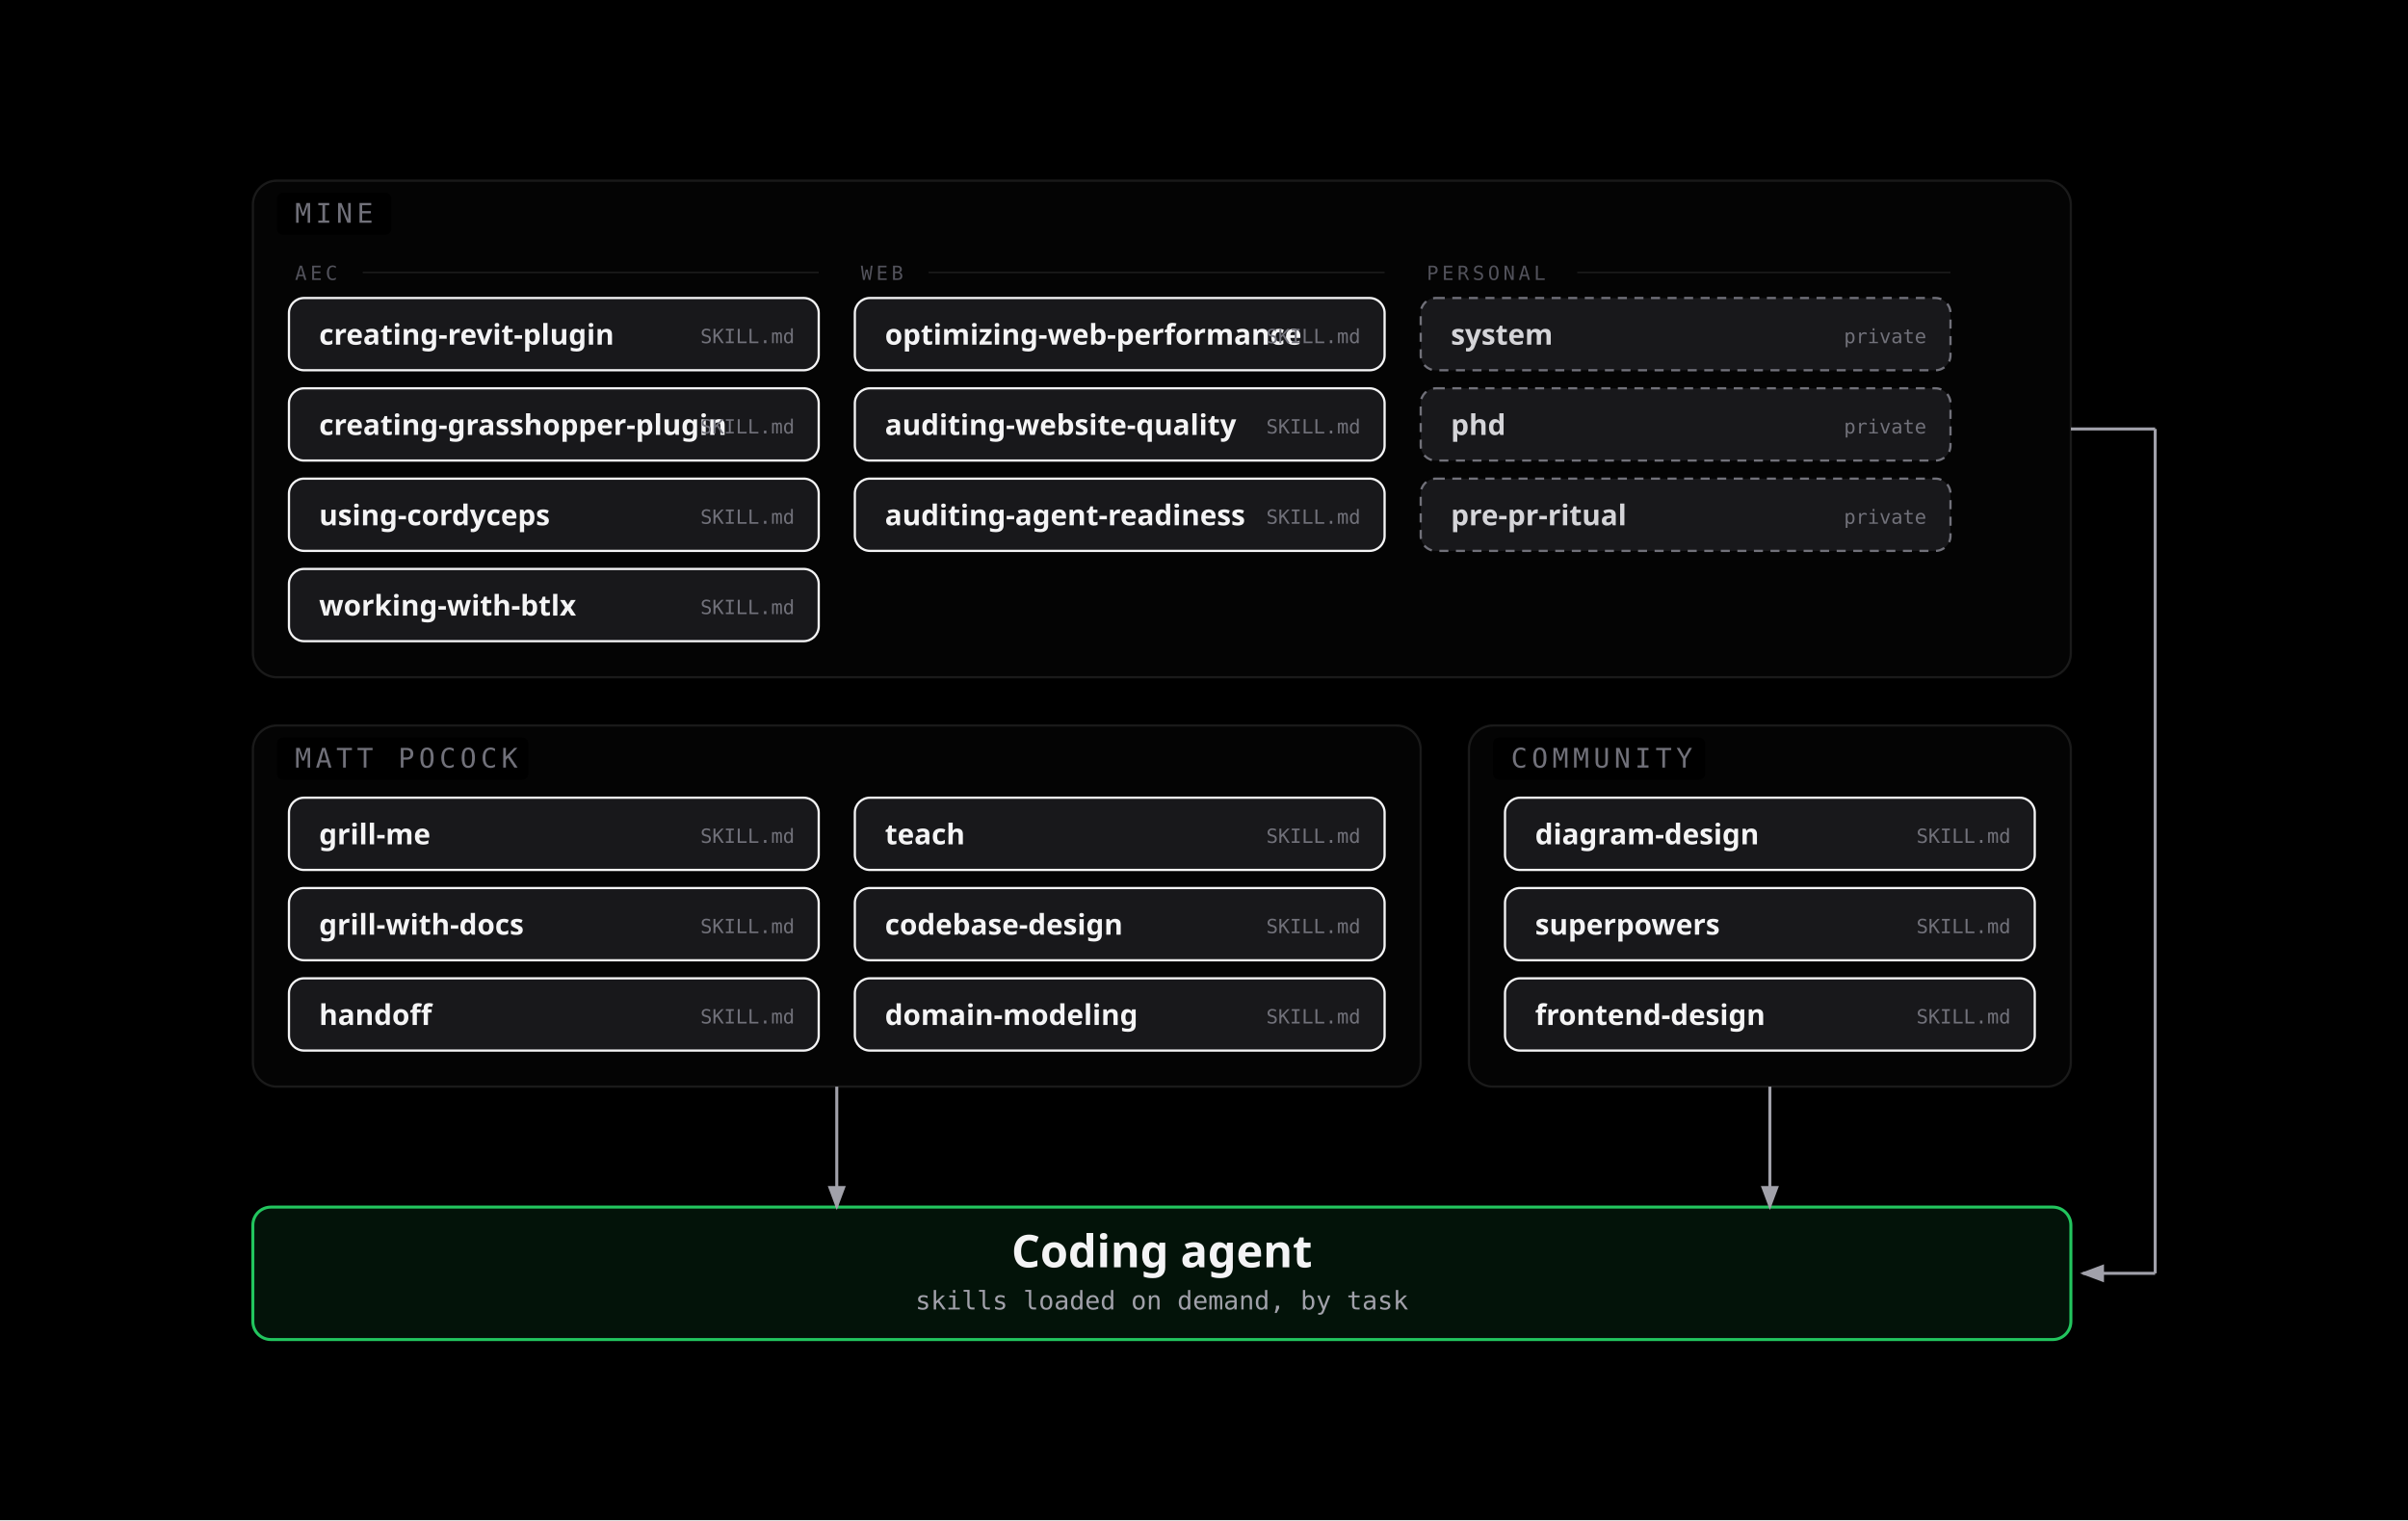
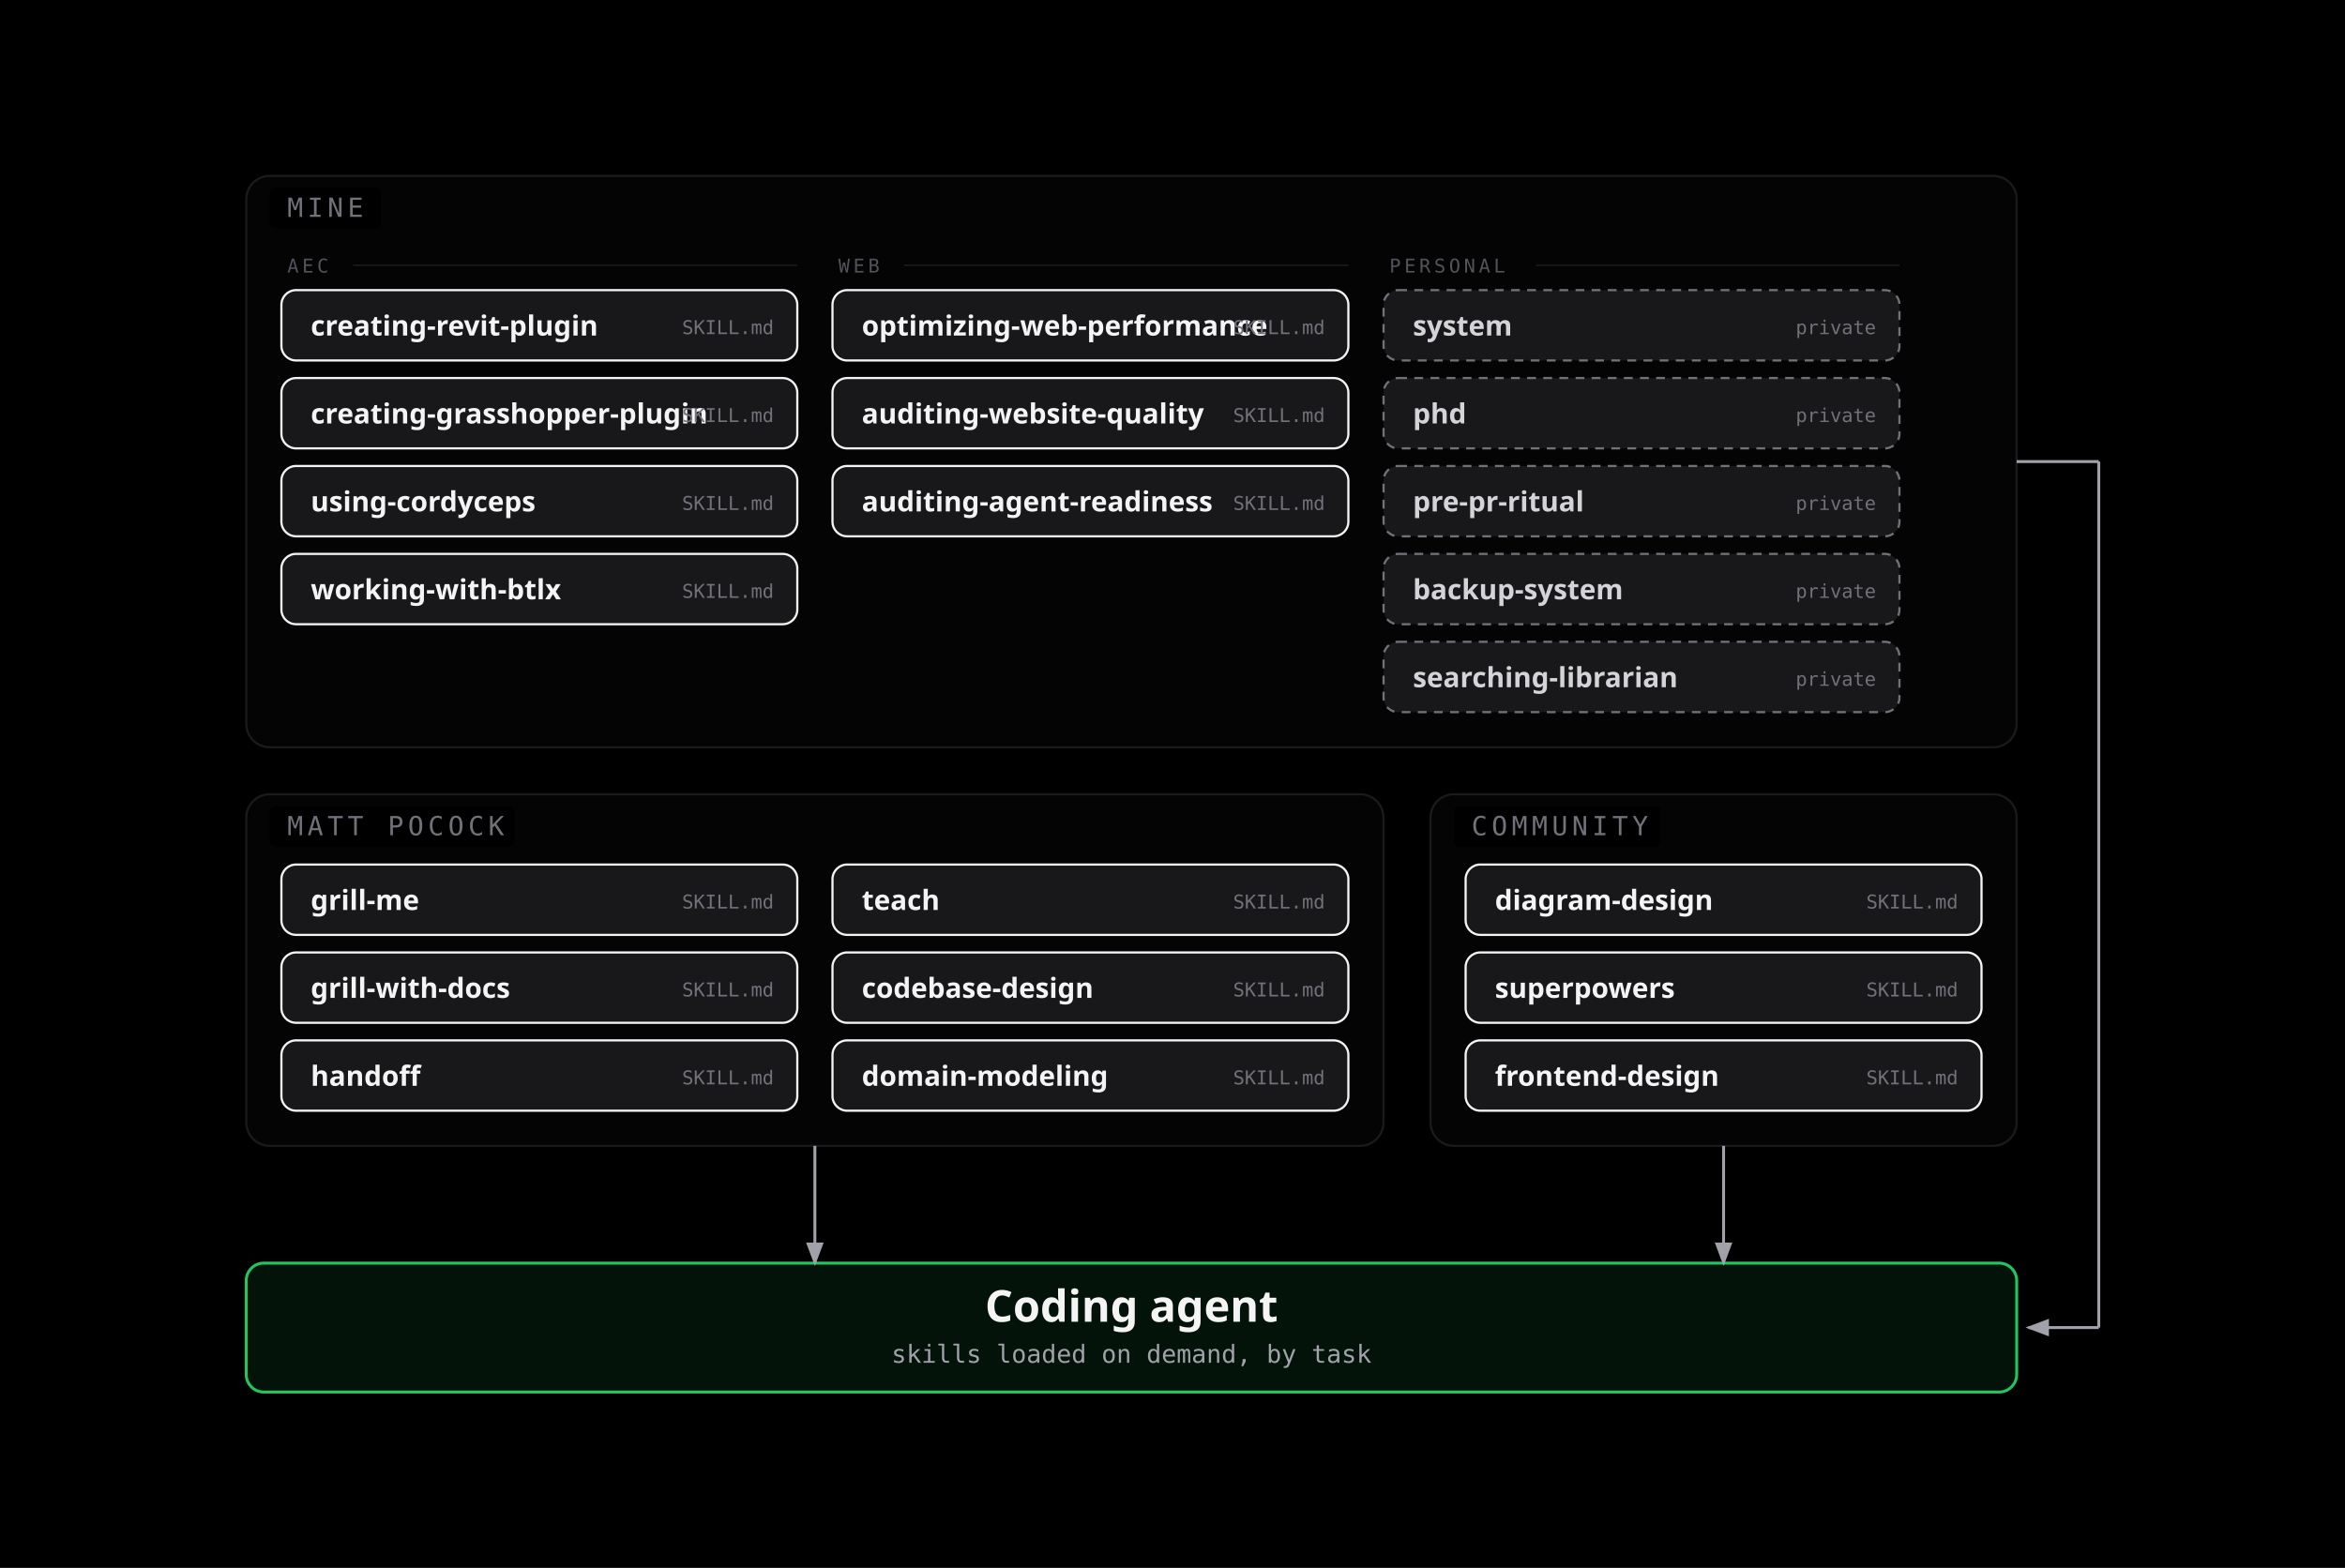
- <svg xmlns="http://www.w3.org/2000/svg" viewBox="0 0 1600 1010" role="img" aria-labelledby="skills-cover-title">
+ <svg xmlns="http://www.w3.org/2000/svg" viewBox="0 0 1600 1070" role="img" aria-labelledby="skills-cover-title">
  <defs>
    <marker id="skills-cover-arrow" markerWidth="8" markerHeight="6" refX="7" refY="3" orient="auto">
      <polygon points="0 0, 8 3, 0 6" fill="#a1a1aa" />
    </marker>
  </defs>
  <rect width="100%" height="100%" fill="#000000" />
-   <rect x="168" y="120" width="1208" height="330" rx="16" fill="rgba(244,244,245,0.02)" stroke="rgba(244,244,245,0.10)" stroke-width="1.5" />
+   <rect x="168" y="120" width="1208" height="390" rx="16" fill="rgba(244,244,245,0.02)" stroke="rgba(244,244,245,0.10)" stroke-width="1.5" />
  <rect x="184" y="128" width="76" height="28" rx="4" fill="#000000" />
  <text x="196" y="148" fill="#71717a" font-size="18" font-family="ui-monospace, SFMono-Regular, Menlo, Consolas, monospace" letter-spacing="0.16em">MINE</text>
  <text x="196" y="186" fill="#52525b" font-size="13" font-family="ui-monospace, SFMono-Regular, Menlo, Consolas, monospace" letter-spacing="0.18em">AEC</text>
  <line x1="241" y1="181" x2="544" y2="181" stroke="rgba(244,244,245,0.10)" stroke-width="1" />
  <rect x="192" y="198" width="352" height="48" rx="10" fill="#18181b" stroke="#f4f4f5" stroke-width="1.5" />
  <text x="212" y="229" fill="#f4f4f5" font-size="19" font-weight="600" font-family="ui-sans-serif, system-ui, sans-serif">creating-revit-plugin</text>
  <text x="528" y="228" fill="#71717a" font-size="13" font-family="ui-monospace, SFMono-Regular, Menlo, Consolas, monospace" text-anchor="end">SKILL.md</text>
  <rect x="192" y="258" width="352" height="48" rx="10" fill="#18181b" stroke="#f4f4f5" stroke-width="1.5" />
  <text x="212" y="289" fill="#f4f4f5" font-size="19" font-weight="600" font-family="ui-sans-serif, system-ui, sans-serif">creating-grasshopper-plugin</text>
  <text x="528" y="288" fill="#71717a" font-size="13" font-family="ui-monospace, SFMono-Regular, Menlo, Consolas, monospace" text-anchor="end">SKILL.md</text>
  <rect x="192" y="318" width="352" height="48" rx="10" fill="#18181b" stroke="#f4f4f5" stroke-width="1.5" />
  <text x="212" y="349" fill="#f4f4f5" font-size="19" font-weight="600" font-family="ui-sans-serif, system-ui, sans-serif">using-cordyceps</text>
  <text x="528" y="348" fill="#71717a" font-size="13" font-family="ui-monospace, SFMono-Regular, Menlo, Consolas, monospace" text-anchor="end">SKILL.md</text>
  <rect x="192" y="378" width="352" height="48" rx="10" fill="#18181b" stroke="#f4f4f5" stroke-width="1.5" />
  <text x="212" y="409" fill="#f4f4f5" font-size="19" font-weight="600" font-family="ui-sans-serif, system-ui, sans-serif">working-with-btlx</text>
  <text x="528" y="408" fill="#71717a" font-size="13" font-family="ui-monospace, SFMono-Regular, Menlo, Consolas, monospace" text-anchor="end">SKILL.md</text>
  <text x="572" y="186" fill="#52525b" font-size="13" font-family="ui-monospace, SFMono-Regular, Menlo, Consolas, monospace" letter-spacing="0.18em">WEB</text>
  <line x1="617" y1="181" x2="920" y2="181" stroke="rgba(244,244,245,0.10)" stroke-width="1" />
  <rect x="568" y="198" width="352" height="48" rx="10" fill="#18181b" stroke="#f4f4f5" stroke-width="1.5" />
  <text x="588" y="229" fill="#f4f4f5" font-size="19" font-weight="600" font-family="ui-sans-serif, system-ui, sans-serif">optimizing-web-performance</text>
  <text x="904" y="228" fill="#71717a" font-size="13" font-family="ui-monospace, SFMono-Regular, Menlo, Consolas, monospace" text-anchor="end">SKILL.md</text>
  <rect x="568" y="258" width="352" height="48" rx="10" fill="#18181b" stroke="#f4f4f5" stroke-width="1.5" />
  <text x="588" y="289" fill="#f4f4f5" font-size="19" font-weight="600" font-family="ui-sans-serif, system-ui, sans-serif">auditing-website-quality</text>
  <text x="904" y="288" fill="#71717a" font-size="13" font-family="ui-monospace, SFMono-Regular, Menlo, Consolas, monospace" text-anchor="end">SKILL.md</text>
  <rect x="568" y="318" width="352" height="48" rx="10" fill="#18181b" stroke="#f4f4f5" stroke-width="1.5" />
  <text x="588" y="349" fill="#f4f4f5" font-size="19" font-weight="600" font-family="ui-sans-serif, system-ui, sans-serif">auditing-agent-readiness</text>
  <text x="904" y="348" fill="#71717a" font-size="13" font-family="ui-monospace, SFMono-Regular, Menlo, Consolas, monospace" text-anchor="end">SKILL.md</text>
  <text x="948" y="186" fill="#52525b" font-size="13" font-family="ui-monospace, SFMono-Regular, Menlo, Consolas, monospace" letter-spacing="0.18em">PERSONAL</text>
  <line x1="1048" y1="181" x2="1296" y2="181" stroke="rgba(244,244,245,0.10)" stroke-width="1" />
  <rect x="944" y="198" width="352" height="48" rx="10" fill="#18181b" stroke="#71717a" stroke-dasharray="6 5" stroke-width="1.5" />
  <text x="964" y="229" fill="#d4d4d8" font-size="19" font-weight="600" font-family="ui-sans-serif, system-ui, sans-serif">system</text>
  <text x="1280" y="228" fill="#71717a" font-size="13" font-family="ui-monospace, SFMono-Regular, Menlo, Consolas, monospace" text-anchor="end">private</text>
  <rect x="944" y="258" width="352" height="48" rx="10" fill="#18181b" stroke="#71717a" stroke-dasharray="6 5" stroke-width="1.5" />
  <text x="964" y="289" fill="#d4d4d8" font-size="19" font-weight="600" font-family="ui-sans-serif, system-ui, sans-serif">phd</text>
  <text x="1280" y="288" fill="#71717a" font-size="13" font-family="ui-monospace, SFMono-Regular, Menlo, Consolas, monospace" text-anchor="end">private</text>
  <rect x="944" y="318" width="352" height="48" rx="10" fill="#18181b" stroke="#71717a" stroke-dasharray="6 5" stroke-width="1.5" />
  <text x="964" y="349" fill="#d4d4d8" font-size="19" font-weight="600" font-family="ui-sans-serif, system-ui, sans-serif">pre-pr-ritual</text>
  <text x="1280" y="348" fill="#71717a" font-size="13" font-family="ui-monospace, SFMono-Regular, Menlo, Consolas, monospace" text-anchor="end">private</text>
-   <rect x="168" y="482" width="776" height="240" rx="16" fill="rgba(244,244,245,0.02)" stroke="rgba(244,244,245,0.10)" stroke-width="1.5" />
-   <rect x="184" y="490" width="167" height="28" rx="4" fill="#000000" />
-   <text x="196" y="510" fill="#71717a" font-size="18" font-family="ui-monospace, SFMono-Regular, Menlo, Consolas, monospace" letter-spacing="0.16em">MATT POCOCK</text>
-   <rect x="192" y="530" width="352" height="48" rx="10" fill="#18181b" stroke="#f4f4f5" stroke-width="1.5" />
-   <text x="212" y="561" fill="#f4f4f5" font-size="19" font-weight="600" font-family="ui-sans-serif, system-ui, sans-serif">grill-me</text>
-   <text x="528" y="560" fill="#71717a" font-size="13" font-family="ui-monospace, SFMono-Regular, Menlo, Consolas, monospace" text-anchor="end">SKILL.md</text>
+   <rect x="944" y="378" width="352" height="48" rx="10" fill="#18181b" stroke="#71717a" stroke-dasharray="6 5" stroke-width="1.5" />
+   <text x="964" y="409" fill="#d4d4d8" font-size="19" font-weight="600" font-family="ui-sans-serif, system-ui, sans-serif">backup-system</text>
+   <text x="1280" y="408" fill="#71717a" font-size="13" font-family="ui-monospace, SFMono-Regular, Menlo, Consolas, monospace" text-anchor="end">private</text>
+   <rect x="944" y="438" width="352" height="48" rx="10" fill="#18181b" stroke="#71717a" stroke-dasharray="6 5" stroke-width="1.5" />
+   <text x="964" y="469" fill="#d4d4d8" font-size="19" font-weight="600" font-family="ui-sans-serif, system-ui, sans-serif">searching-librarian</text>
+   <text x="1280" y="468" fill="#71717a" font-size="13" font-family="ui-monospace, SFMono-Regular, Menlo, Consolas, monospace" text-anchor="end">private</text>
+   <rect x="168" y="542" width="776" height="240" rx="16" fill="rgba(244,244,245,0.02)" stroke="rgba(244,244,245,0.10)" stroke-width="1.5" />
+   <rect x="184" y="550" width="167" height="28" rx="4" fill="#000000" />
+   <text x="196" y="570" fill="#71717a" font-size="18" font-family="ui-monospace, SFMono-Regular, Menlo, Consolas, monospace" letter-spacing="0.16em">MATT POCOCK</text>
  <rect x="192" y="590" width="352" height="48" rx="10" fill="#18181b" stroke="#f4f4f5" stroke-width="1.5" />
-   <text x="212" y="621" fill="#f4f4f5" font-size="19" font-weight="600" font-family="ui-sans-serif, system-ui, sans-serif">grill-with-docs</text>
+   <text x="212" y="621" fill="#f4f4f5" font-size="19" font-weight="600" font-family="ui-sans-serif, system-ui, sans-serif">grill-me</text>
  <text x="528" y="620" fill="#71717a" font-size="13" font-family="ui-monospace, SFMono-Regular, Menlo, Consolas, monospace" text-anchor="end">SKILL.md</text>
  <rect x="192" y="650" width="352" height="48" rx="10" fill="#18181b" stroke="#f4f4f5" stroke-width="1.5" />
-   <text x="212" y="681" fill="#f4f4f5" font-size="19" font-weight="600" font-family="ui-sans-serif, system-ui, sans-serif">handoff</text>
+   <text x="212" y="681" fill="#f4f4f5" font-size="19" font-weight="600" font-family="ui-sans-serif, system-ui, sans-serif">grill-with-docs</text>
  <text x="528" y="680" fill="#71717a" font-size="13" font-family="ui-monospace, SFMono-Regular, Menlo, Consolas, monospace" text-anchor="end">SKILL.md</text>
-   <rect x="568" y="530" width="352" height="48" rx="10" fill="#18181b" stroke="#f4f4f5" stroke-width="1.5" />
-   <text x="588" y="561" fill="#f4f4f5" font-size="19" font-weight="600" font-family="ui-sans-serif, system-ui, sans-serif">teach</text>
-   <text x="904" y="560" fill="#71717a" font-size="13" font-family="ui-monospace, SFMono-Regular, Menlo, Consolas, monospace" text-anchor="end">SKILL.md</text>
+   <rect x="192" y="710" width="352" height="48" rx="10" fill="#18181b" stroke="#f4f4f5" stroke-width="1.5" />
+   <text x="212" y="741" fill="#f4f4f5" font-size="19" font-weight="600" font-family="ui-sans-serif, system-ui, sans-serif">handoff</text>
+   <text x="528" y="740" fill="#71717a" font-size="13" font-family="ui-monospace, SFMono-Regular, Menlo, Consolas, monospace" text-anchor="end">SKILL.md</text>
  <rect x="568" y="590" width="352" height="48" rx="10" fill="#18181b" stroke="#f4f4f5" stroke-width="1.5" />
-   <text x="588" y="621" fill="#f4f4f5" font-size="19" font-weight="600" font-family="ui-sans-serif, system-ui, sans-serif">codebase-design</text>
+   <text x="588" y="621" fill="#f4f4f5" font-size="19" font-weight="600" font-family="ui-sans-serif, system-ui, sans-serif">teach</text>
  <text x="904" y="620" fill="#71717a" font-size="13" font-family="ui-monospace, SFMono-Regular, Menlo, Consolas, monospace" text-anchor="end">SKILL.md</text>
  <rect x="568" y="650" width="352" height="48" rx="10" fill="#18181b" stroke="#f4f4f5" stroke-width="1.5" />
-   <text x="588" y="681" fill="#f4f4f5" font-size="19" font-weight="600" font-family="ui-sans-serif, system-ui, sans-serif">domain-modeling</text>
+   <text x="588" y="681" fill="#f4f4f5" font-size="19" font-weight="600" font-family="ui-sans-serif, system-ui, sans-serif">codebase-design</text>
  <text x="904" y="680" fill="#71717a" font-size="13" font-family="ui-monospace, SFMono-Regular, Menlo, Consolas, monospace" text-anchor="end">SKILL.md</text>
-   <rect x="976" y="482" width="400" height="240" rx="16" fill="rgba(244,244,245,0.02)" stroke="rgba(244,244,245,0.10)" stroke-width="1.5" />
-   <rect x="992" y="490" width="141" height="28" rx="4" fill="#000000" />
-   <text x="1004" y="510" fill="#71717a" font-size="18" font-family="ui-monospace, SFMono-Regular, Menlo, Consolas, monospace" letter-spacing="0.16em">COMMUNITY</text>
-   <rect x="1000" y="530" width="352" height="48" rx="10" fill="#18181b" stroke="#f4f4f5" stroke-width="1.5" />
-   <text x="1020" y="561" fill="#f4f4f5" font-size="19" font-weight="600" font-family="ui-sans-serif, system-ui, sans-serif">diagram-design</text>
-   <text x="1336" y="560" fill="#71717a" font-size="13" font-family="ui-monospace, SFMono-Regular, Menlo, Consolas, monospace" text-anchor="end">SKILL.md</text>
+   <rect x="568" y="710" width="352" height="48" rx="10" fill="#18181b" stroke="#f4f4f5" stroke-width="1.5" />
+   <text x="588" y="741" fill="#f4f4f5" font-size="19" font-weight="600" font-family="ui-sans-serif, system-ui, sans-serif">domain-modeling</text>
+   <text x="904" y="740" fill="#71717a" font-size="13" font-family="ui-monospace, SFMono-Regular, Menlo, Consolas, monospace" text-anchor="end">SKILL.md</text>
+   <rect x="976" y="542" width="400" height="240" rx="16" fill="rgba(244,244,245,0.02)" stroke="rgba(244,244,245,0.10)" stroke-width="1.5" />
+   <rect x="992" y="550" width="141" height="28" rx="4" fill="#000000" />
+   <text x="1004" y="570" fill="#71717a" font-size="18" font-family="ui-monospace, SFMono-Regular, Menlo, Consolas, monospace" letter-spacing="0.16em">COMMUNITY</text>
  <rect x="1000" y="590" width="352" height="48" rx="10" fill="#18181b" stroke="#f4f4f5" stroke-width="1.5" />
-   <text x="1020" y="621" fill="#f4f4f5" font-size="19" font-weight="600" font-family="ui-sans-serif, system-ui, sans-serif">superpowers</text>
+   <text x="1020" y="621" fill="#f4f4f5" font-size="19" font-weight="600" font-family="ui-sans-serif, system-ui, sans-serif">diagram-design</text>
  <text x="1336" y="620" fill="#71717a" font-size="13" font-family="ui-monospace, SFMono-Regular, Menlo, Consolas, monospace" text-anchor="end">SKILL.md</text>
  <rect x="1000" y="650" width="352" height="48" rx="10" fill="#18181b" stroke="#f4f4f5" stroke-width="1.5" />
-   <text x="1020" y="681" fill="#f4f4f5" font-size="19" font-weight="600" font-family="ui-sans-serif, system-ui, sans-serif">frontend-design</text>
+   <text x="1020" y="681" fill="#f4f4f5" font-size="19" font-weight="600" font-family="ui-sans-serif, system-ui, sans-serif">superpowers</text>
  <text x="1336" y="680" fill="#71717a" font-size="13" font-family="ui-monospace, SFMono-Regular, Menlo, Consolas, monospace" text-anchor="end">SKILL.md</text>
-   <rect x="168" y="802" width="1208" height="88" rx="12" fill="rgba(34,197,94,0.10)" stroke="#22c55e" stroke-width="2" />
-   <text x="772" y="842" fill="#f4f4f5" font-size="30" font-weight="600" font-family="ui-sans-serif, system-ui, sans-serif" text-anchor="middle">Coding agent</text>
-   <text x="772" y="870" fill="#a1a1aa" font-size="17" font-family="ui-monospace, SFMono-Regular, Menlo, Consolas, monospace" text-anchor="middle">skills loaded on demand, by task</text>
-   <line x1="556" y1="722" x2="556" y2="802" stroke="#a1a1aa" stroke-width="2" marker-end="url(#skills-cover-arrow)" />
-   <line x1="1176" y1="722" x2="1176" y2="802" stroke="#a1a1aa" stroke-width="2" marker-end="url(#skills-cover-arrow)" />
-   <line x1="1432" y1="285" x2="1432" y2="846" stroke="#a1a1aa" stroke-width="2" />
-   <line x1="1376" y1="285" x2="1432" y2="285" stroke="#a1a1aa" stroke-width="2" />
-   <line x1="1432" y1="846" x2="1384" y2="846" stroke="#a1a1aa" stroke-width="2" marker-end="url(#skills-cover-arrow)" />
+   <rect x="1000" y="710" width="352" height="48" rx="10" fill="#18181b" stroke="#f4f4f5" stroke-width="1.5" />
+   <text x="1020" y="741" fill="#f4f4f5" font-size="19" font-weight="600" font-family="ui-sans-serif, system-ui, sans-serif">frontend-design</text>
+   <text x="1336" y="740" fill="#71717a" font-size="13" font-family="ui-monospace, SFMono-Regular, Menlo, Consolas, monospace" text-anchor="end">SKILL.md</text>
+   <rect x="168" y="862" width="1208" height="88" rx="12" fill="rgba(34,197,94,0.10)" stroke="#22c55e" stroke-width="2" />
+   <text x="772" y="902" fill="#f4f4f5" font-size="30" font-weight="600" font-family="ui-sans-serif, system-ui, sans-serif" text-anchor="middle">Coding agent</text>
+   <text x="772" y="930" fill="#a1a1aa" font-size="17" font-family="ui-monospace, SFMono-Regular, Menlo, Consolas, monospace" text-anchor="middle">skills loaded on demand, by task</text>
+   <line x1="556" y1="782" x2="556" y2="862" stroke="#a1a1aa" stroke-width="2" marker-end="url(#skills-cover-arrow)" />
+   <line x1="1176" y1="782" x2="1176" y2="862" stroke="#a1a1aa" stroke-width="2" marker-end="url(#skills-cover-arrow)" />
+   <line x1="1432" y1="315" x2="1432" y2="906" stroke="#a1a1aa" stroke-width="2" />
+   <line x1="1376" y1="315" x2="1432" y2="315" stroke="#a1a1aa" stroke-width="2" />
+   <line x1="1432" y1="906" x2="1384" y2="906" stroke="#a1a1aa" stroke-width="2" marker-end="url(#skills-cover-arrow)" />
</svg>
